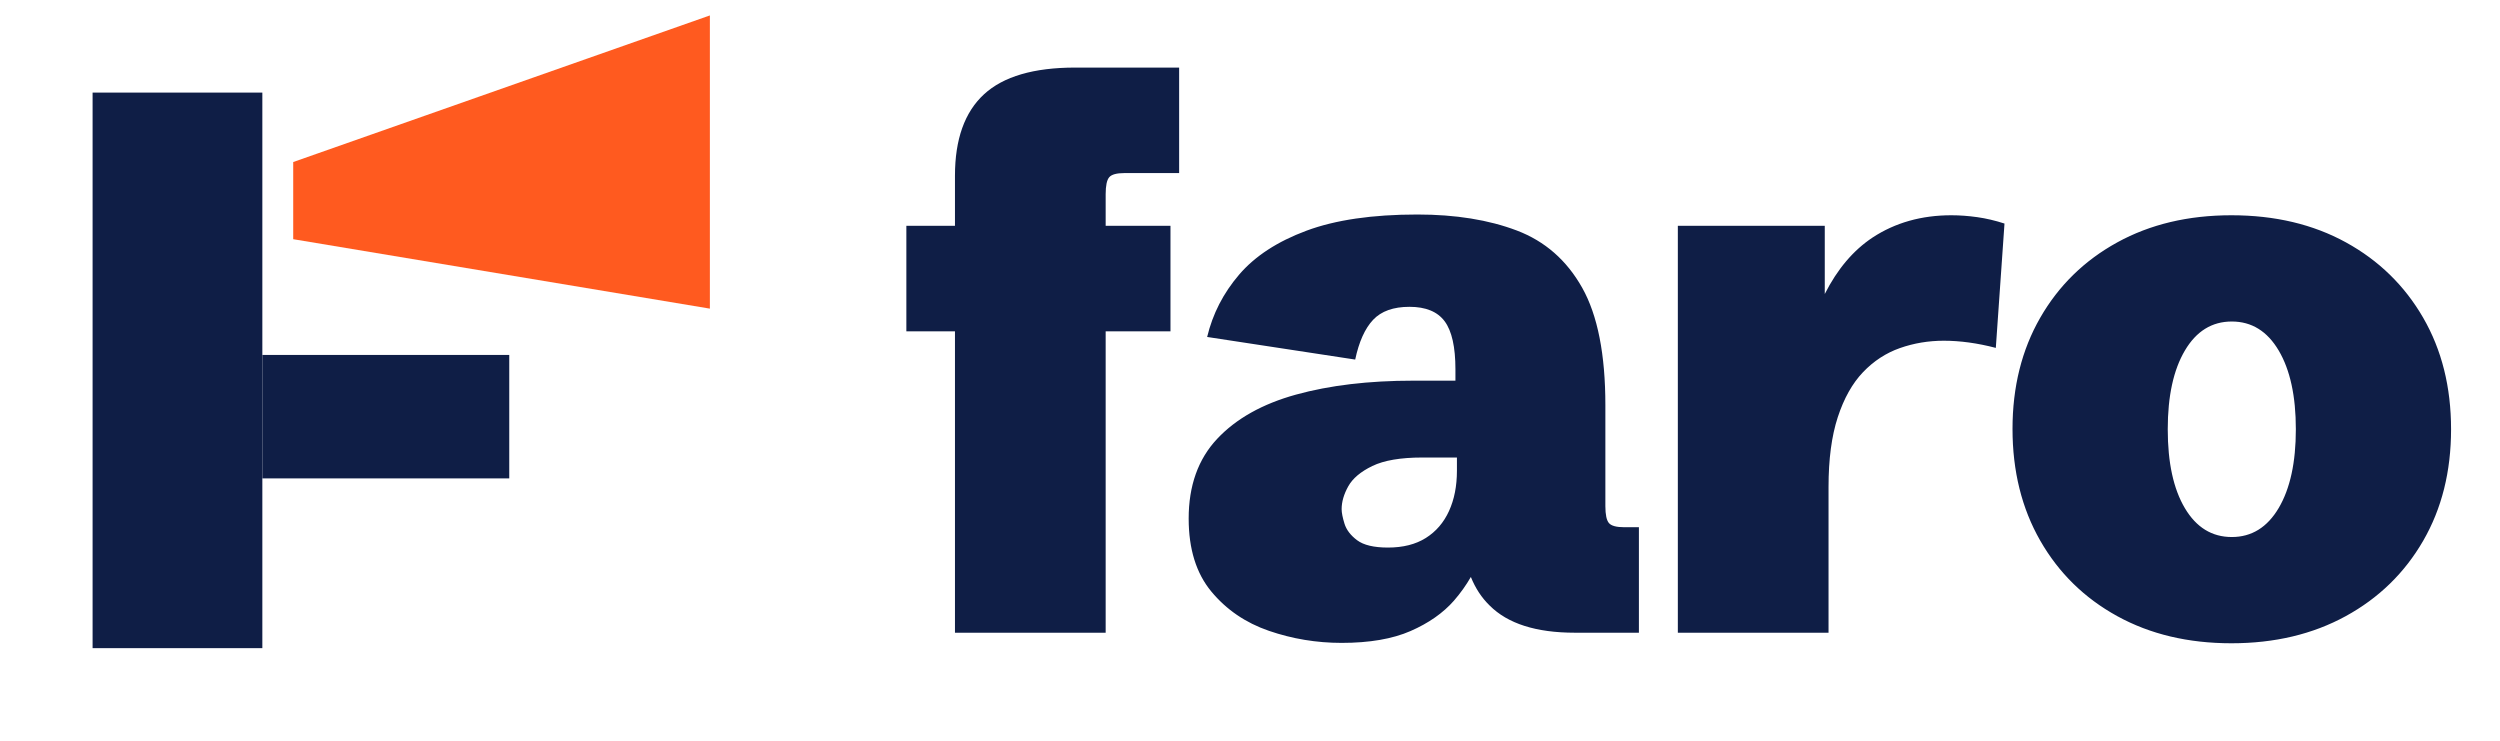
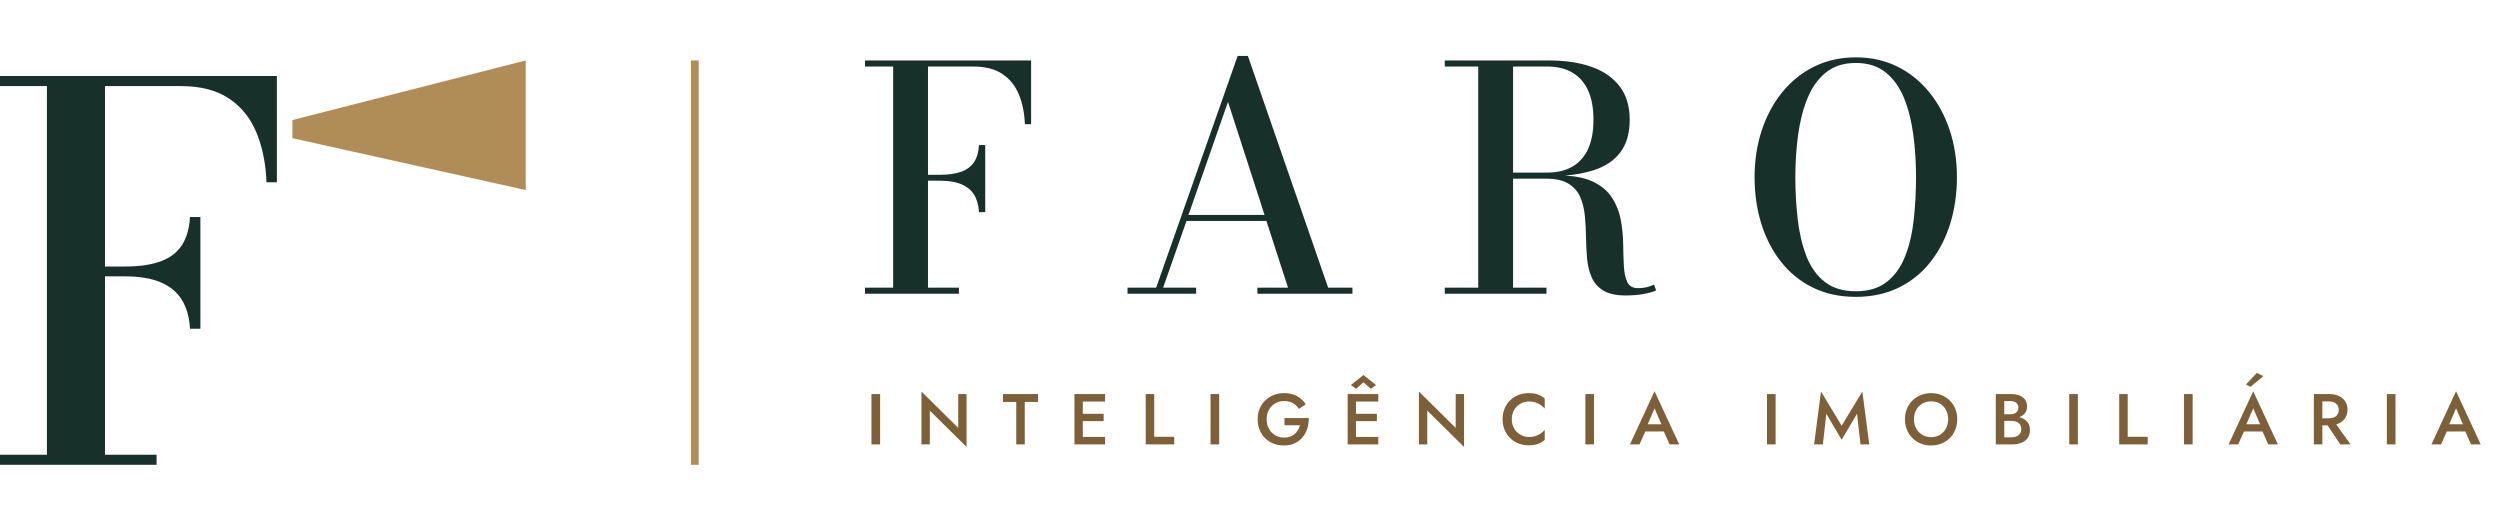
- <svg xmlns="http://www.w3.org/2000/svg" viewBox="0 0 162 48" width="162" height="48" role="img" aria-label="Faro">
-   <rect x="6.00" y="6.00" width="11.00" height="36.00" fill="#0F1E46" />
-   <polygon points="19.00,10.50 46.00,1.00 46.00,20.00 19.00,15.50" fill="#FF5A1F" />
-   <rect x="17.00" y="23.00" width="16.00" height="8.00" fill="#0F1E46" />
-   <path d="M61.882 41.0V21.469H58.732V14.633H61.882V11.386Q61.882 7.846 63.762 6.112Q65.642 4.379 69.67 4.379H76.408V11.215H72.868Q72.111 11.215 71.879 11.483Q71.647 11.752 71.647 12.582V14.633H75.847V21.469H71.647V41.0ZM86.938 41.659Q84.497 41.659 82.227 40.878Q79.956 40.097 78.491 38.327Q77.026 36.557 77.026 33.603Q77.026 30.404 78.87 28.439Q80.713 26.474 83.984 25.57Q87.256 24.667 91.577 24.667H94.312V23.935Q94.312 21.762 93.616 20.822Q92.92 19.882 91.333 19.882Q89.771 19.882 88.977 20.724Q88.184 21.566 87.817 23.3L78.223 21.835Q78.76 19.589 80.298 17.794Q81.836 16.0 84.656 14.95Q87.476 13.9 91.846 13.9Q95.557 13.9 98.291 14.938Q101.025 15.976 102.527 18.649Q104.028 21.322 104.028 26.254V32.797Q104.028 33.627 104.26 33.896Q104.492 34.164 105.249 34.164H106.201V41.0H102.051Q98.291 41.0 96.533 39.242Q95.752 38.485 95.312 37.387Q94.849 38.192 94.214 38.925Q93.164 40.121 91.406 40.89Q89.648 41.659 86.938 41.659ZM89.941 35.482Q91.406 35.482 92.395 34.86Q93.384 34.237 93.896 33.114Q94.409 31.991 94.409 30.502V29.647H92.163Q90.063 29.647 88.928 30.197Q87.793 30.746 87.366 31.515Q86.938 32.284 86.938 32.992Q86.938 33.334 87.122 33.932Q87.305 34.53 87.939 35.006Q88.574 35.482 89.941 35.482ZM108.724 41.0V14.633H118.245V19.052Q119.466 16.635 121.346 15.39Q123.543 13.949 126.448 13.949Q127.254 13.949 128.121 14.071Q128.987 14.193 129.891 14.486L129.329 22.543Q127.547 22.079 125.96 22.079Q124.471 22.079 123.116 22.555Q121.761 23.031 120.723 24.118Q119.686 25.204 119.087 27.035Q118.489 28.866 118.489 31.552V41.0ZM144.596 41.684Q140.396 41.684 137.198 39.926Q134.0 38.168 132.206 35.031Q130.411 31.894 130.411 27.792Q130.411 23.715 132.206 20.59Q134.0 17.465 137.198 15.707Q140.396 13.949 144.596 13.949Q148.819 13.949 152.018 15.707Q155.216 17.465 157.022 20.59Q158.829 23.715 158.829 27.816Q158.829 31.918 157.022 35.043Q155.216 38.168 152.005 39.926Q148.795 41.684 144.596 41.684ZM144.62 34.799Q146.549 34.799 147.66 32.919Q148.771 31.039 148.771 27.816Q148.771 24.594 147.66 22.714Q146.549 20.834 144.62 20.834Q142.691 20.834 141.581 22.714Q140.47 24.594 140.47 27.816Q140.47 31.063 141.581 32.931Q142.691 34.799 144.62 34.799Z" fill="#0F1E46" />
+ <svg xmlns="http://www.w3.org/2000/svg" viewBox="0 0 257.2 53.6" width="257" height="54" role="img" aria-label="Faro">
+   <g transform="translate(-1.52 47.60) scale(0.02667 -0.02667)">
+     <path d="M790 525Q786 592 758.5 636.5Q731 681 677.0 704.0Q623 727 538 727H462V39H661V0H57V39H238V1461H57V1500H1125V1090H1085Q1081 1197 1046.5 1281.0Q1012 1365 940.5 1413.0Q869 1461 754 1461H462V765H538Q623 765 677.0 785.0Q731 805 758.5 847.0Q786 889 790 956H830V525Z" fill="#17302A" />
+     <polygon points="1185,1260 2085,1060 2085,1560 1185,1330" fill="#B08D57" />
+   </g>
+   <rect x="71.08" y="6" width="0.8" height="41.60" fill="#B08D57" />
+   <path d="M100.72 21.6Q100.656 20.528 100.216 19.816Q99.776 19.104 98.912 18.736Q98.048 18.368 96.688 18.368H95.472V29.376H98.656V30.0H88.992V29.376H91.888V6.624H88.992V6.0H106.08V12.56H105.44Q105.376 10.848 104.824 9.504Q104.272 8.16 103.128 7.392Q101.984 6.624 100.144 6.624H95.472V17.76H96.688Q98.048 17.76 98.912 17.44Q99.776 17.12 100.216 16.448Q100.656 15.776 100.72 14.704H101.36V21.6ZM128.384 5.536 136.64 29.376H139.136V30.0H129.36V29.376H132.512L130.288 22.512H122.064L119.664 29.376H123.056V30.0H116.0V29.376H118.944L127.328 5.536ZM130.096 21.888 126.336 10.256 122.272 21.888ZM148.64 30.0V29.376H152.08V6.624H148.64V6.0H159.392Q161.872 6.0 163.736 6.656Q165.6 7.312 166.632 8.664Q167.664 10.016 167.664 12.096Q167.664 14.176 166.696 15.456Q165.728 16.736 163.888 17.312Q162.624 17.712 161.008 17.84Q162.736 17.936 163.84 18.448Q165.168 19.072 165.84 20.112Q166.512 21.152 166.744 22.392Q166.976 23.632 166.992 24.864Q167.008 26.096 167.064 27.136Q167.12 28.176 167.416 28.8Q167.712 29.424 168.528 29.424Q169.04 29.424 169.44 29.32Q169.84 29.216 170.16 29.056L170.384 29.648Q170.0 29.856 169.152 30.016Q168.304 30.176 167.232 30.176Q165.776 30.176 164.952 29.672Q164.128 29.168 163.752 28.312Q163.376 27.456 163.28 26.384Q163.184 25.312 163.168 24.176Q163.152 23.04 163.048 21.968Q162.944 20.896 162.568 20.04Q162.192 19.184 161.36 18.672Q160.528 18.16 159.056 18.16H155.664V29.376H159.104V30.0ZM155.664 17.536H159.168Q160.704 17.536 161.768 16.92Q162.832 16.304 163.384 15.096Q163.936 13.888 163.936 12.096Q163.936 10.304 163.384 9.088Q162.832 7.872 161.768 7.248Q160.704 6.624 159.168 6.624H155.664ZM190.928 30.32Q188.464 30.32 186.528 29.376Q184.592 28.432 183.248 26.736Q181.904 25.04 181.208 22.808Q180.512 20.576 180.512 18.0Q180.512 15.424 181.248 13.192Q181.984 10.96 183.36 9.264Q184.736 7.568 186.656 6.624Q188.576 5.68 190.928 5.68Q193.28 5.68 195.192 6.624Q197.104 7.568 198.48 9.264Q199.856 10.96 200.592 13.192Q201.328 15.424 201.328 18.0Q201.328 20.576 200.632 22.808Q199.936 25.04 198.6 26.736Q197.264 28.432 195.328 29.376Q193.392 30.32 190.928 30.32ZM190.928 29.744Q192.896 29.744 194.12 28.776Q195.344 27.808 196.0 26.144Q196.656 24.48 196.888 22.368Q197.12 20.256 197.12 18.0Q197.12 15.744 196.84 13.632Q196.56 11.52 195.88 9.856Q195.2 8.192 193.992 7.224Q192.784 6.256 190.928 6.256Q189.072 6.256 187.864 7.224Q186.656 8.192 185.968 9.856Q185.28 11.52 184.992 13.632Q184.704 15.744 184.704 18.0Q184.704 20.256 184.952 22.368Q185.2 24.48 185.848 26.144Q186.496 27.808 187.728 28.776Q188.96 29.744 190.928 29.744Z" fill="#17302A" />
+   <path d="M89.657 40.32V45.5H90.545V40.32ZM98.582 40.32V43.798L94.8 40.061V45.5H95.659V42.022L99.44 45.759V40.32ZM103.184 41.127H104.553V45.5H105.427V41.127H106.796V40.32H103.184ZM110.54 40.32V45.5H113.692V44.73H111.398V43.102H113.544V42.348H111.398V41.09H113.692V40.32ZM117.873 40.32V45.5H120.804V44.716H118.747V40.32ZM124.541 40.32V45.5H125.429V40.32ZM132.148 43.532H133.739Q133.672 43.791 133.539 44.02Q133.406 44.249 133.206 44.427Q133.006 44.605 132.733 44.701Q132.459 44.797 132.111 44.797Q131.6 44.797 131.193 44.56Q130.786 44.323 130.55 43.898Q130.313 43.472 130.313 42.91Q130.313 42.34 130.553 41.922Q130.794 41.504 131.204 41.271Q131.615 41.038 132.111 41.038Q132.651 41.038 133.032 41.26Q133.413 41.482 133.628 41.852L134.338 41.378Q134.109 41.016 133.783 40.76Q133.458 40.505 133.04 40.364Q132.622 40.224 132.111 40.224Q131.526 40.224 131.031 40.42Q130.535 40.616 130.165 40.975Q129.795 41.334 129.591 41.826Q129.388 42.318 129.388 42.91Q129.388 43.502 129.588 43.998Q129.787 44.494 130.154 44.856Q130.52 45.219 131.016 45.415Q131.512 45.611 132.096 45.611Q132.718 45.611 133.199 45.385Q133.68 45.16 134.005 44.767Q134.331 44.375 134.494 43.868Q134.657 43.361 134.642 42.792H132.148ZM138.645 40.32V45.5H141.798V44.73H139.504V43.102H141.65V42.348H139.504V41.09H141.798V40.32ZM140.273 39.106 141.035 39.78 141.568 39.395 140.273 38.359 138.978 39.395 139.518 39.78ZM149.76 40.32V43.798L145.979 40.061V45.5H146.837V42.022L150.618 45.759V40.32ZM155.532 42.91Q155.532 42.355 155.78 41.944Q156.028 41.534 156.427 41.308Q156.827 41.082 157.301 41.082Q157.671 41.082 157.97 41.178Q158.27 41.275 158.507 41.441Q158.744 41.608 158.921 41.815V40.779Q158.603 40.505 158.222 40.364Q157.841 40.224 157.271 40.224Q156.701 40.224 156.209 40.42Q155.717 40.616 155.354 40.975Q154.992 41.334 154.788 41.826Q154.585 42.318 154.585 42.91Q154.585 43.495 154.788 43.987Q154.992 44.479 155.354 44.841Q155.717 45.204 156.209 45.396Q156.701 45.589 157.271 45.589Q157.841 45.589 158.222 45.448Q158.603 45.308 158.921 45.041V43.998Q158.744 44.212 158.507 44.379Q158.27 44.545 157.97 44.642Q157.671 44.738 157.301 44.738Q156.827 44.738 156.427 44.508Q156.028 44.279 155.78 43.868Q155.532 43.458 155.532 42.91ZM163.102 40.32V45.5H163.99V40.32ZM171.176 44.168 171.768 45.5H172.759L170.221 40.031L167.69 45.5H168.674L169.266 44.168ZM170.221 41.785 170.931 43.428H169.518ZM181.787 40.32V45.5H182.675V40.32ZM187.892 42.348 189.468 45.019 191.052 42.348 191.407 45.5H192.31L191.6 40.061L189.468 43.576L187.345 40.061L186.634 45.5H187.537ZM196.905 42.91Q196.905 42.377 197.135 41.959Q197.364 41.541 197.76 41.304Q198.156 41.067 198.667 41.067Q199.192 41.067 199.588 41.304Q199.984 41.541 200.206 41.959Q200.428 42.377 200.428 42.91Q200.428 43.443 200.202 43.857Q199.976 44.272 199.581 44.512Q199.185 44.753 198.667 44.753Q198.156 44.753 197.76 44.512Q197.364 44.272 197.135 43.857Q196.905 43.443 196.905 42.91ZM195.98 42.91Q195.98 43.487 196.18 43.983Q196.38 44.479 196.743 44.841Q197.105 45.204 197.597 45.407Q198.089 45.611 198.667 45.611Q199.259 45.611 199.747 45.407Q200.235 45.204 200.598 44.841Q200.961 44.479 201.16 43.983Q201.36 43.487 201.36 42.91Q201.36 42.325 201.16 41.837Q200.961 41.349 200.594 40.99Q200.228 40.631 199.74 40.427Q199.251 40.224 198.667 40.224Q198.097 40.224 197.605 40.427Q197.113 40.631 196.746 40.99Q196.38 41.349 196.18 41.837Q195.98 42.325 195.98 42.91ZM207.746 42.688Q207.746 42.688 207.754 42.688Q208.124 42.547 208.335 42.277Q208.546 42.007 208.546 41.622Q208.546 41.178 208.335 40.89Q208.124 40.601 207.754 40.461Q207.384 40.32 206.888 40.32H205.327V45.5H206.977Q207.532 45.5 207.95 45.341Q208.368 45.182 208.605 44.849Q208.842 44.516 208.842 44.005Q208.842 43.635 208.694 43.369Q208.546 43.102 208.287 42.932Q208.05 42.777 207.746 42.688ZM206.2 43.08H206.925Q207.147 43.08 207.332 43.128Q207.517 43.176 207.658 43.284Q207.798 43.391 207.872 43.546Q207.946 43.702 207.946 43.916Q207.946 44.205 207.813 44.394Q207.68 44.582 207.45 44.679Q207.221 44.775 206.925 44.775H206.2ZM206.2 42.399V41.038H206.829Q207.199 41.038 207.425 41.215Q207.65 41.393 207.65 41.719Q207.65 41.933 207.547 42.085Q207.443 42.237 207.258 42.318Q207.073 42.399 206.829 42.399ZM212.882 40.32V45.5H213.77V40.32ZM218.025 40.32V45.5H220.955V44.716H218.898V40.32ZM224.692 40.32V45.5H225.58V40.32ZM232.766 44.168 233.358 45.5H234.349L231.811 40.031L229.28 45.5H230.265L230.857 44.168ZM231.811 41.785 232.522 43.428H231.108ZM232.855 38.477 232.181 38.144 231.071 39.328 231.523 39.587ZM238.049 40.32V45.5H238.923V43.539H239.463L240.765 45.5H241.823L240.358 43.443Q240.506 43.398 240.632 43.339Q241.046 43.139 241.28 42.777Q241.513 42.414 241.513 41.926Q241.513 41.437 241.28 41.078Q241.046 40.72 240.632 40.52Q240.218 40.32 239.648 40.32ZM238.923 42.814V41.075H239.611Q239.914 41.075 240.136 41.178Q240.358 41.282 240.484 41.474Q240.61 41.667 240.61 41.948Q240.61 42.222 240.484 42.418Q240.358 42.614 240.136 42.714Q239.914 42.814 239.611 42.814ZM245.56 40.32V45.5H246.448V40.32ZM253.634 44.168 254.226 45.5H255.217L252.679 40.031L250.148 45.5H251.133L251.725 44.168ZM252.679 41.785 253.39 43.428H251.976Z" fill="#7D5F38" />
</svg>
